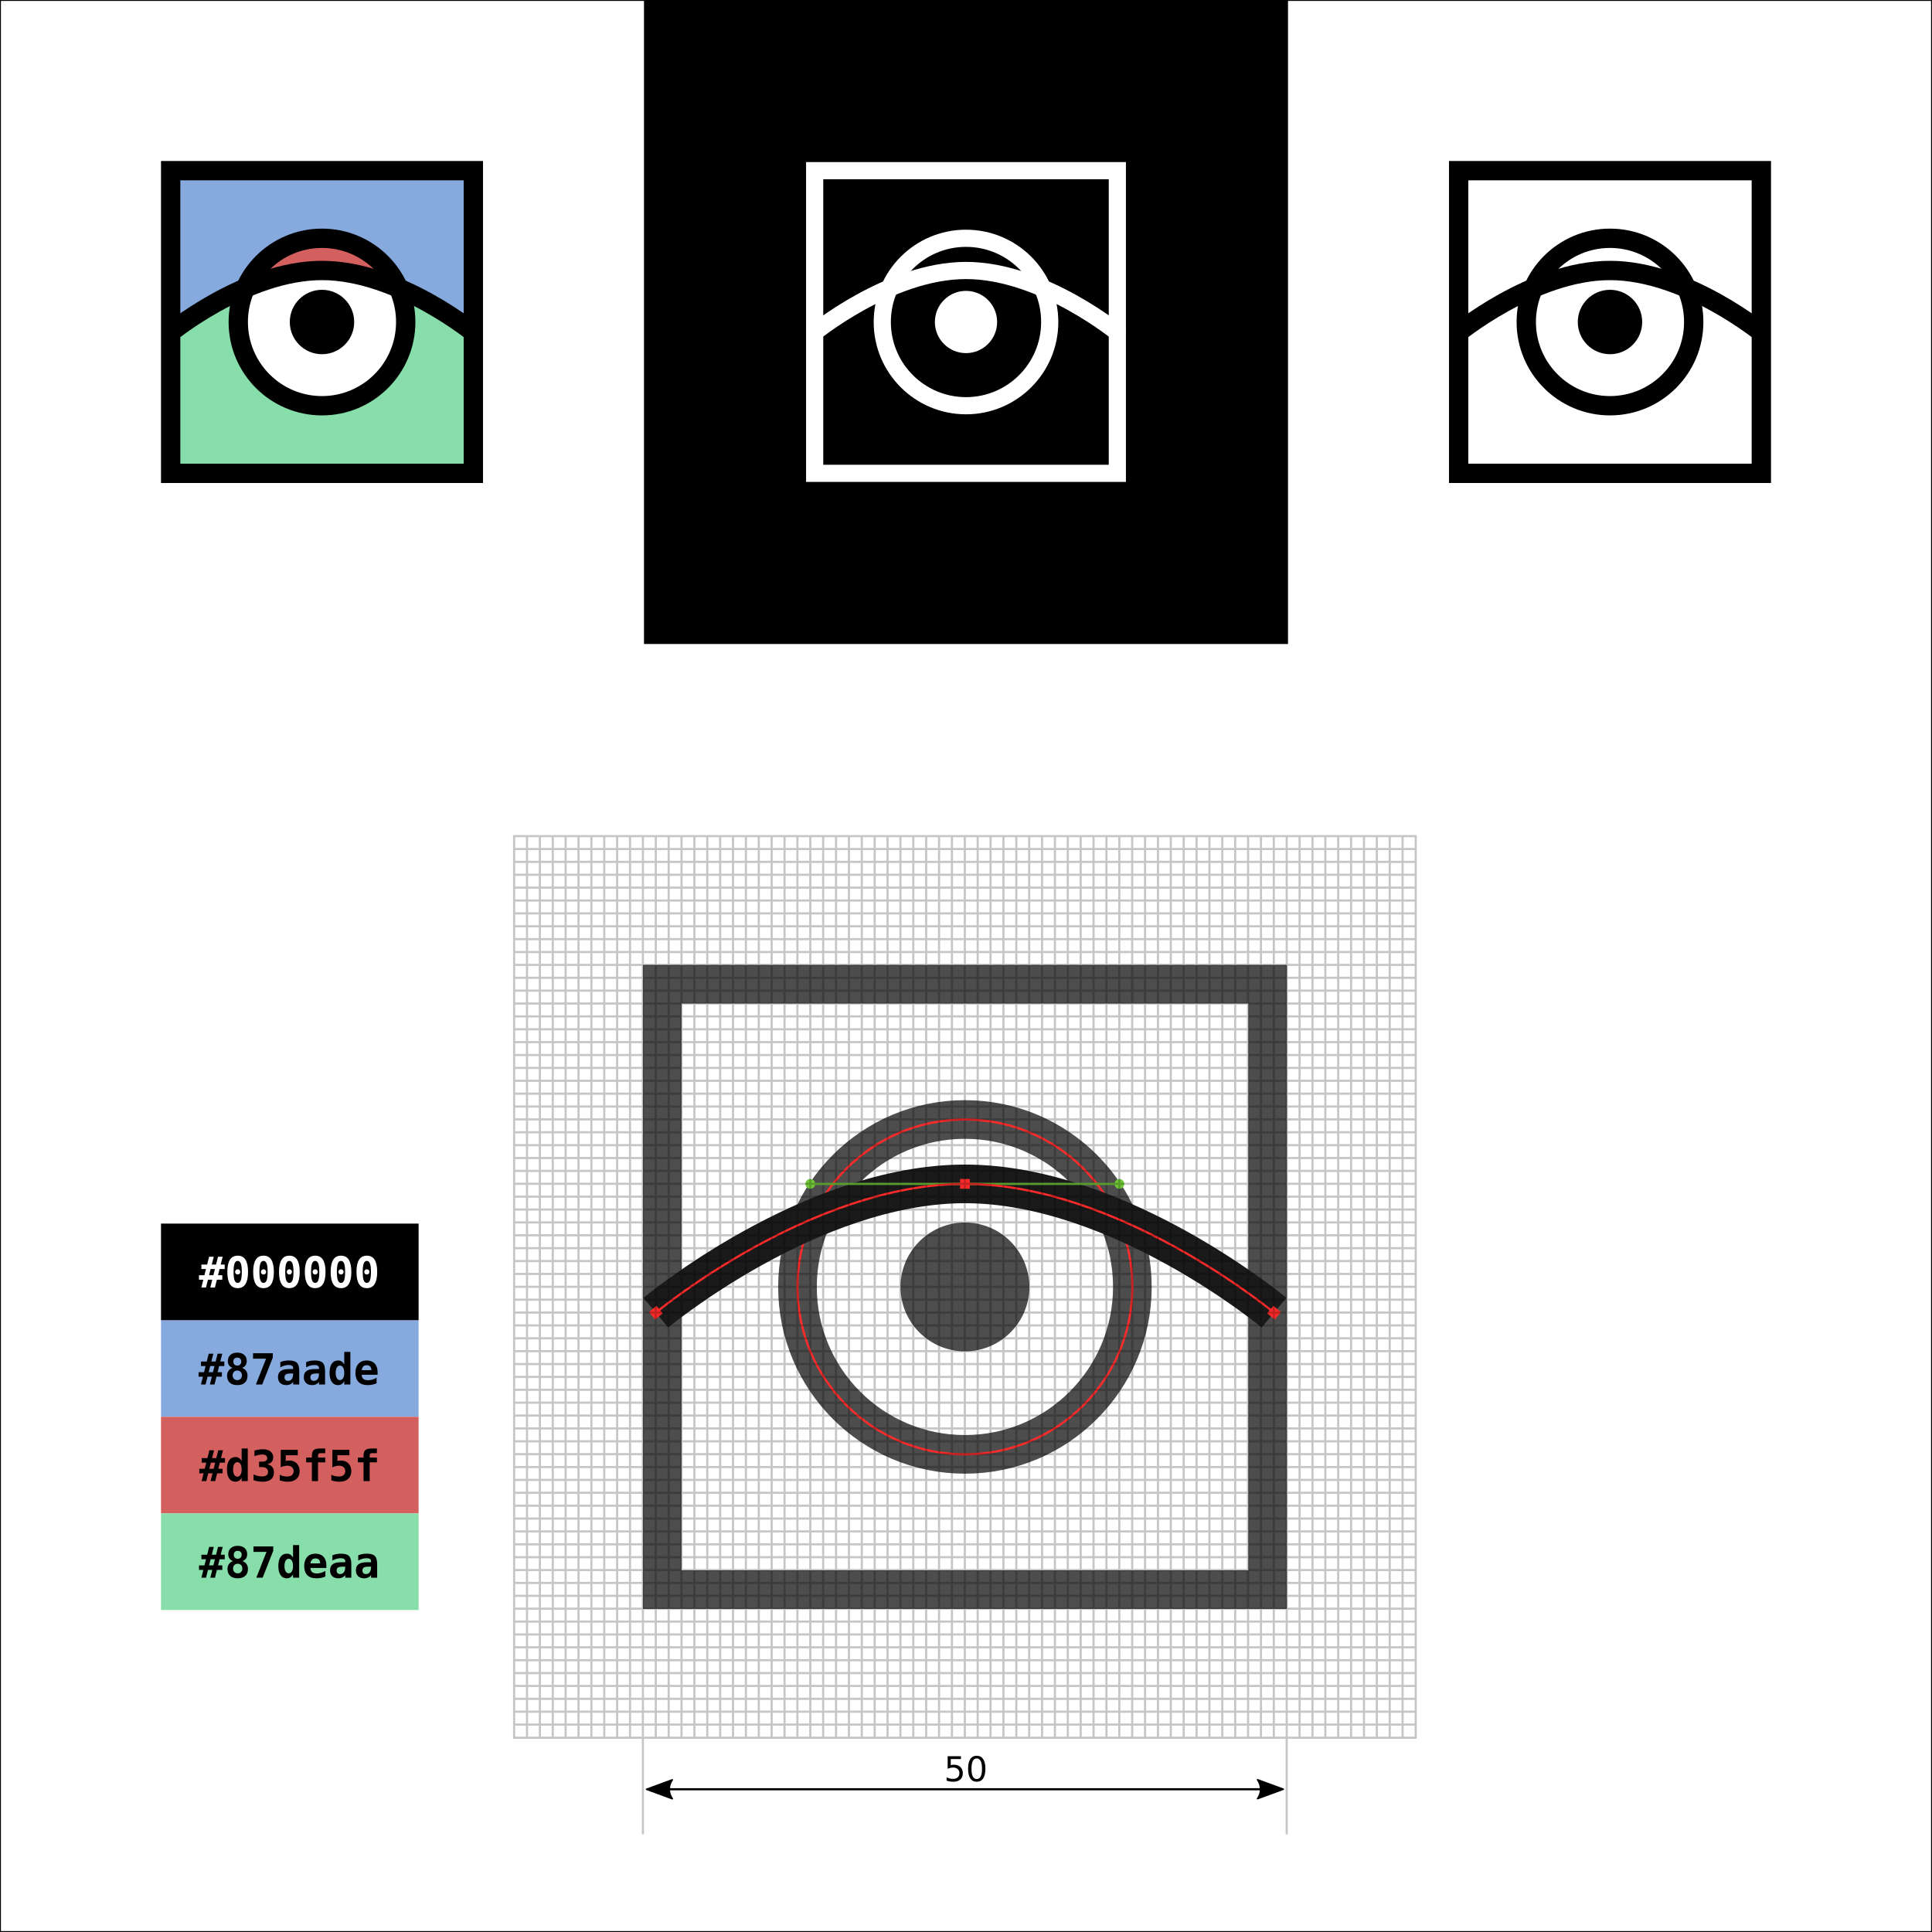
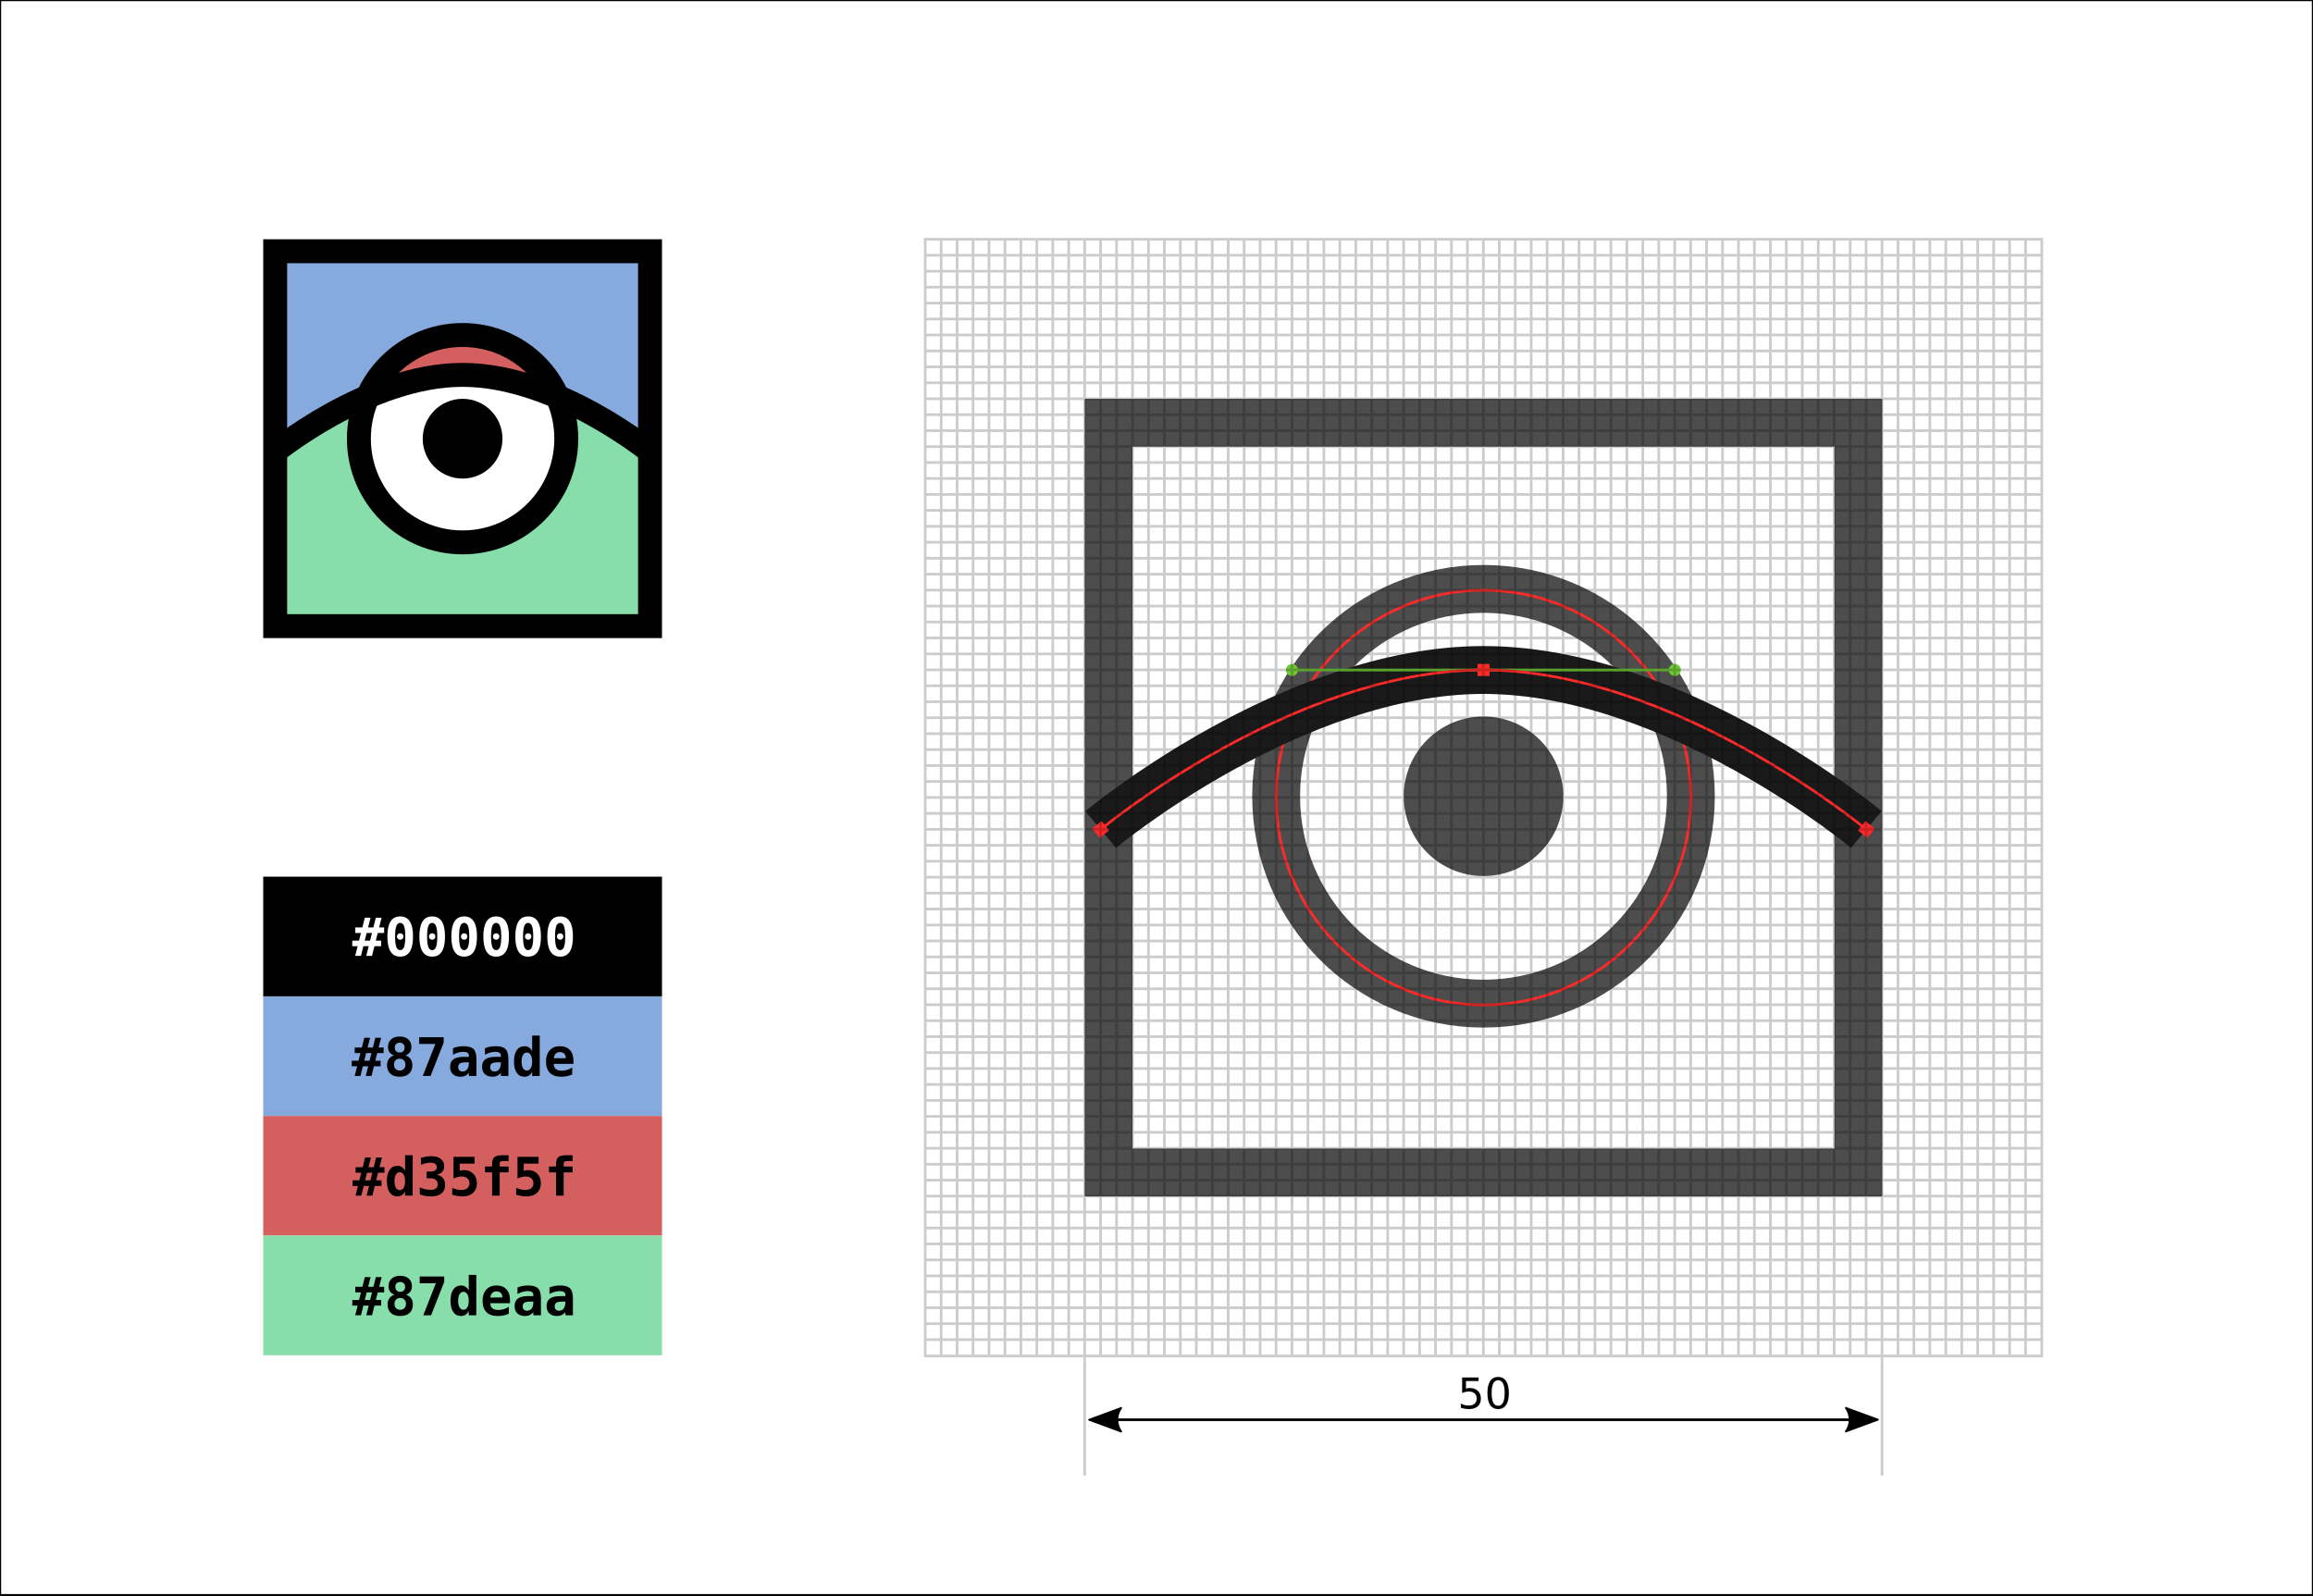
- <svg xmlns="http://www.w3.org/2000/svg" height="900" width="900" version="1.1" viewBox="0 0 238.125 238.125">
+ <svg xmlns="http://www.w3.org/2000/svg" height="600" width="870" version="1.1" viewBox="0 0 230.188 158.75">
  <defs>
-     <marker id="marker9380" refY="0.0" refX="0.0" overflow="visible" orient="auto">
-       <path stroke-linejoin="round" d="m8.719 4.034l-10.926-4.018 10.926-4.018c-1.745 2.372-1.735 5.617 0 8.035z" fill-rule="evenodd" transform="scale(1.1) translate(1)" stroke="#000" stroke-width=".625" />
+     <marker id="marker9380" refY="0" refX="0" orient="auto" overflow="visible">
+       <path stroke-linejoin="round" d="m8.719 4.034-10.926-4.018 10.926-4.018c-1.745 2.372-1.735 5.617 0 8.035z" fill-rule="evenodd" transform="matrix(1.1,0,0,1.1,1.1,0)" stroke="#000" stroke-width=".625" />
    </marker>
-     <marker id="Arrow2Lend" refY="0.0" refX="0.0" overflow="visible" orient="auto">
-       <path stroke-linejoin="round" d="m8.719 4.034l-10.926-4.018 10.926-4.018c-1.745 2.372-1.735 5.617 0 8.035z" fill-rule="evenodd" transform="scale(1.1) rotate(180) translate(1)" stroke="#000" stroke-width=".625" />
+     <marker id="Arrow2Lend" refY="0" refX="0" orient="auto" overflow="visible">
+       <path stroke-linejoin="round" d="m8.719 4.034-10.926-4.018 10.926-4.018c-1.745 2.372-1.735 5.617 0 8.035z" fill-rule="evenodd" transform="matrix(-1.1,0,0,-1.1,-1.1,0)" stroke="#000" stroke-width=".625" />
    </marker>
-     <marker id="SquareM" refY="0.0" refX="0.0" overflow="visible" orient="auto">
-       <path d="m-5-5v10h10v-10h-10z" fill-rule="evenodd" transform="scale(.4)" stroke="#ff2a2a" stroke-width="1pt" fill="#ff2a2a" />
+     <marker id="SquareM" refY="0" refX="0" orient="auto" overflow="visible">
+       <path d="m-5-5v10h10v-10z" fill-rule="evenodd" transform="scale(.4)" stroke="#ff2a2a" stroke-width="1pt" fill="#ff2a2a" />
    </marker>
-     <marker id="marker7129" refY="0.0" refX="0.0" overflow="visible" orient="auto">
-       <path d="m-2.5-1c0 2.76-2.24 5-5 5s-5-2.24-5-5 2.24-5 5-5 5 2.24 5 5z" fill-rule="evenodd" transform="scale(.4) translate(7.4 1)" stroke="#71c837" stroke-width="1pt" fill="#71c837" />
+     <marker id="marker7129" refY="0" refX="0" orient="auto" overflow="visible">
+       <path d="m-2.5-1c0 2.76-2.24 5-5 5s-5-2.24-5-5 2.24-5 5-5 5 2.24 5 5z" fill-rule="evenodd" transform="matrix(.4 0 0 .4 2.96 .4)" stroke="#71c837" stroke-width="1pt" fill="#71c837" />
    </marker>
-     <marker id="DotM" refY="0.0" refX="0.0" overflow="visible" orient="auto">
-       <path d="m-2.5-1c0 2.76-2.24 5-5 5s-5-2.24-5-5 2.24-5 5-5 5 2.24 5 5z" fill-rule="evenodd" transform="scale(.4) translate(7.4 1)" stroke="#71c837" stroke-width="1pt" fill="#71c837" />
+     <marker id="DotM" refY="0" refX="0" orient="auto" overflow="visible">
+       <path d="m-2.5-1c0 2.76-2.24 5-5 5s-5-2.24-5-5 2.24-5 5-5 5 2.24 5 5z" fill-rule="evenodd" transform="matrix(.4 0 0 .4 2.96 .4)" stroke="#71c837" stroke-width="1pt" fill="#71c837" />
    </marker>
  </defs>
-   <rect style="color:#000000;paint-order:normal" height="238.125" width="238.125" stroke="#000" y="0" x="4.440892e-16" stroke-width=".229" fill="#fff" />
-   <g transform="matrix(3,0,0,3,19.84376,-831.4688)">
-     <rect style="color:#000000;paint-order:normal" height="6.879" width="12.7" y="284.035" x=".265" fill="#87aade" />
-     <path style="color:#000000;paint-order:normal" d="m0.265 290.915s2.646-2.646 6.35-2.646 6.35 2.646 6.35 2.646v5.821h-12.7z" fill="#87deaa" />
+   <rect style="color:#000000;paint-order:normal" ry="0" height="158.75" width="230.188" stroke="#000" y="-2.839385e-9" x="4.355063e-16" stroke-width=".229" fill="#fff" />
+   <g transform="matrix(3 0 0 3 26.19375 -827.5001)">
+     <rect style="color:#000000;paint-order:normal" height="6.747" width="12.435" y="284.168" x=".397" fill="#87aade" />
+     <path style="color:#000000;paint-order:normal" fill="#87deaa" d="m0.397 290.915s2.937-2.646 6.218-2.646c3.281 0 6.218 2.646 6.218 2.646v5.689h-12.435z" />
    <circle style="color:#000000;paint-order:normal" cy="290.385" cx="6.615" r="3.44" fill="#fff" />
-     <path style="color:#000000;paint-order:normal" d="m4.233 287.74s0.765-0.794 2.367-0.794 2.396 0.794 2.396 0.794v0.529h-4.763z" fill="#d35f5f" />
+     <path style="color:#000000;paint-order:normal" fill="#d35f5f" d="m4.233 287.74s0.765-0.794 2.367-0.794 2.396 0.794 2.396 0.794v0.529h-4.763z" />
    <g transform="translate(-.79375 .7937386)">
-       <circle stroke-linejoin="round" style="color:#000000;paint-order:normal" r="3.44" stroke="#000" cy="289.592" cx="7.408" stroke-width=".794" fill="none" />
-       <circle style="color:#000000;paint-order:normal" cx="7.408" r="1.323" cy="289.592" />
-       <path stroke="#000" stroke-width=".794" d="m1.058 290.121s3.175-2.646 6.35-2.646 6.35 2.646 6.35 2.646" fill="none" />
-       <rect style="color:#000000;paint-order:normal" height="12.435" width="12.435" stroke="#000" stroke-linecap="round" y="283.374" x="1.191" stroke-width=".794" fill="none" />
+       <circle stroke-linejoin="round" style="color:#000000;paint-order:normal" stroke-width="0.794" stroke="#000" cy="289.592" cx="7.408" r="3.44" fill="none" />
+       <circle style="color:#000000;paint-order:normal" cy="289.592" cx="7.408" r="1.323" />
+       <path d="m1.058 290.121s3.175-2.646 6.35-2.646 6.35 2.646 6.35 2.646" stroke="#000" stroke-width=".794" fill="none" />
+       <rect style="color:#000000;paint-order:normal" height="12.435" width="12.435" stroke="#000" stroke-linecap="round" y="283.374" x="1.191" stroke-width="0.794" fill="none" />
    </g>
  </g>
-   <rect style="color:#000000;paint-order:normal" height="79.375" width="79.375" y="0" x="79.375" />
-   <g transform="translate(-7.937515,-4.5719421e-6)">
-     <circle stroke-linejoin="round" style="color:#000000;paint-order:normal" r="10.319" stroke="#fff" cy="39.688" cx="127" stroke-width="2.117" fill="none" />
-     <circle style="color:#000000;paint-order:normal" r="3.836" cy="39.687" cx="127" stroke-width="2.9" fill="#fff" />
-     <path stroke="#fff" stroke-width="2.117" d="m107.95 41.275s9.525-7.938 19.05-7.938 19.05 7.938 19.05 7.938" fill="none" />
-     <rect style="color:#000000;paint-order:normal" height="37.306" width="37.306" stroke="#fff" stroke-linecap="round" y="21.034" x="108.347" stroke-width="2.117" fill="none" />
+   <g>
+     <rect style="color:#000000;paint-order:normal" height="11.906" width="39.688" y="99.153" x="26.194" fill="#87aade" />
+     <rect style="color:#000000;paint-order:normal" height="11.906" width="39.688" y="111.059" x="26.194" fill="#d35f5f" />
+     <rect style="color:#000000;paint-order:normal" height="11.906" width="39.688" y="122.965" x="26.194" fill="#87deaa" />
+     <rect style="color:#000000;paint-order:normal" height="11.906" width="39.688" y="87.246" x="26.194" />
  </g>
-   <g transform="matrix(3,0,0,3,178.5937,-831.4688)">
-     <g transform="translate(-.79375 .7937386)">
-       <circle stroke-linejoin="round" style="color:#000000;paint-order:normal" r="3.44" stroke="#000" cy="289.592" cx="7.408" stroke-width=".794" fill="none" />
-       <circle style="color:#000000;paint-order:normal" stroke-width=".968" cy="289.592" cx="7.408" r="1.323" />
-       <path stroke="#000" stroke-width=".794" d="m1.058 290.121s3.175-2.646 6.35-2.646 6.35 2.646 6.35 2.646" fill="none" />
-       <rect style="color:#000000;paint-order:normal" height="12.435" width="12.435" stroke="#000" stroke-linecap="round" y="283.374" x="1.191" stroke-width=".794" fill="none" />
-     </g>
-   </g>
-   <g aria-label="50" transform="matrix(.2645833 0 0 .2645833 109.9953 101.1721)">
-     <path d="m25.727 435.727h6.195v1.328h-4.75v2.859q0.344-0.117 0.688-0.172 0.344-0.062 0.688-0.062 1.953 0 3.094 1.07t1.141 2.898q0 1.883-1.172 2.93-1.172 1.039-3.305 1.039-0.734 0-1.5-0.125-0.758-0.125-1.57-0.375v-1.586q0.703 0.383 1.453 0.57t1.586 0.188q1.352 0 2.141-0.711 0.789-0.711 0.789-1.93t-0.789-1.93q-0.789-0.711-2.141-0.711-0.633 0-1.266 0.141-0.625 0.141-1.281 0.438z" />
-     <path d="m39.273 436.766q-1.219 0-1.836 1.203-0.609 1.195-0.609 3.602 0 2.398 0.609 3.602 0.617 1.195 1.836 1.195 1.227 0 1.836-1.195 0.617-1.203 0.617-3.602 0-2.406-0.617-3.602-0.609-1.203-1.836-1.203zm0-1.25q1.961 0 2.992 1.555 1.039 1.547 1.039 4.5 0 2.945-1.039 4.5-1.031 1.547-2.992 1.547-1.961 0-3-1.547-1.031-1.555-1.031-4.5 0-2.953 1.031-4.5 1.039-1.555 3-1.555z" />
-   </g>
-   <rect style="color:#000000;paint-order:normal" height="11.906" width="31.75" y="162.719" x="19.844" fill="#87aade" />
-   <rect style="color:#000000;paint-order:normal" height="11.906" width="31.75" y="174.625" x="19.844" fill="#d35f5f" />
-   <rect style="color:#000000;paint-order:normal" height="11.906" width="31.75" y="186.531" x="19.844" fill="#87deaa" />
-   <rect style="color:#000000;paint-order:normal" height="11.906" width="31.75" y="150.812" x="19.844" />
-   <g aria-label="#000000 " fill="#fff">
+   <g aria-label="#000000 " fill="#fff" transform="translate(10.53043 -63.56594)">
    <path d="m26.347 154.894-0.245 0.966h0.525l0.243-0.966h0.579l-0.251 0.966h0.499v0.556h-0.636l-0.191 0.757h0.53v0.556h-0.667l-0.243 0.964h-0.571l0.243-0.964h-0.53l-0.243 0.964h-0.571l0.243-0.964h-0.535v-0.556h0.672l0.191-0.757h-0.566v-0.556h0.708l0.243-0.966zm0.142 1.522h-0.53l-0.191 0.757h0.53z" />
    <path d="m28.975 156.767q0-0.137 0.093-0.23 0.093-0.093 0.227-0.093 0.137 0 0.23 0.093 0.093 0.093 0.093 0.23 0 0.134-0.093 0.227-0.093 0.093-0.23 0.093-0.134 0-0.227-0.09-0.093-0.093-0.093-0.23zm0.32-1.357q-0.264 0-0.385 0.323-0.121 0.323-0.121 1.034 0 0.708 0.121 1.031 0.121 0.323 0.385 0.323 0.266 0 0.388-0.323 0.121-0.323 0.121-1.031 0-0.711-0.121-1.034-0.121-0.323-0.388-0.323zm-1.274 1.357q0-1.003 0.318-1.501 0.318-0.501 0.956-0.501 0.641 0 0.959 0.499 0.318 0.499 0.318 1.504 0 1.003-0.318 1.501-0.318 0.499-0.959 0.499-0.638 0-0.956-0.499-0.318-0.501-0.318-1.501z" />
    <path d="m32.158 156.767q0-0.137 0.093-0.23 0.093-0.093 0.227-0.093 0.137 0 0.23 0.093 0.093 0.093 0.093 0.23 0 0.134-0.093 0.227-0.093 0.093-0.23 0.093-0.134 0-0.227-0.09-0.093-0.093-0.093-0.23zm0.32-1.357q-0.264 0-0.385 0.323-0.121 0.323-0.121 1.034 0 0.708 0.121 1.031 0.121 0.323 0.385 0.323 0.266 0 0.388-0.323 0.121-0.323 0.121-1.031 0-0.711-0.121-1.034-0.121-0.323-0.388-0.323zm-1.274 1.357q0-1.003 0.318-1.501 0.318-0.501 0.956-0.501 0.641 0 0.959 0.499t0.318 1.504q0 1.003-0.318 1.501t-0.959 0.499q-0.638 0-0.956-0.499-0.318-0.501-0.318-1.501z" />
    <path d="m35.342 156.767q0-0.137 0.093-0.23 0.093-0.093 0.227-0.093 0.137 0 0.23 0.093 0.093 0.093 0.093 0.23 0 0.134-0.093 0.227-0.093 0.093-0.23 0.093-0.134 0-0.227-0.09-0.093-0.093-0.093-0.23zm0.32-1.357q-0.264 0-0.385 0.323-0.121 0.323-0.121 1.034 0 0.708 0.121 1.031 0.121 0.323 0.385 0.323 0.266 0 0.388-0.323 0.121-0.323 0.121-1.031 0-0.711-0.121-1.034-0.121-0.323-0.388-0.323zm-1.274 1.357q0-1.003 0.318-1.501 0.318-0.501 0.956-0.501 0.641 0 0.959 0.499t0.318 1.504q0 1.003-0.318 1.501t-0.959 0.499q-0.638 0-0.956-0.499-0.318-0.501-0.318-1.501z" />
    <path d="m38.525 156.767q0-0.137 0.093-0.23 0.093-0.093 0.227-0.093 0.137 0 0.23 0.093 0.093 0.093 0.093 0.23 0 0.134-0.093 0.227-0.093 0.093-0.23 0.093-0.134 0-0.227-0.09-0.093-0.093-0.093-0.23zm0.32-1.357q-0.264 0-0.385 0.323-0.121 0.323-0.121 1.034 0 0.708 0.121 1.031 0.121 0.323 0.385 0.323 0.266 0 0.388-0.323 0.121-0.323 0.121-1.031 0-0.711-0.121-1.034-0.121-0.323-0.388-0.323zm-1.274 1.357q0-1.003 0.318-1.501 0.318-0.501 0.956-0.501 0.641 0 0.959 0.499t0.318 1.504q0 1.003-0.318 1.501t-0.959 0.499q-0.638 0-0.956-0.499-0.318-0.501-0.318-1.501z" />
    <path d="m41.708 156.767q0-0.137 0.093-0.23 0.093-0.093 0.227-0.093 0.137 0 0.23 0.093 0.093 0.093 0.093 0.23 0 0.134-0.093 0.227-0.093 0.093-0.23 0.093-0.134 0-0.227-0.09-0.093-0.093-0.093-0.23zm0.32-1.357q-0.264 0-0.385 0.323-0.121 0.323-0.121 1.034 0 0.708 0.121 1.031 0.121 0.323 0.385 0.323 0.266 0 0.388-0.323 0.121-0.323 0.121-1.031 0-0.711-0.121-1.034-0.121-0.323-0.388-0.323zm-1.274 1.357q0-1.003 0.318-1.501 0.318-0.501 0.956-0.501 0.641 0 0.959 0.499t0.318 1.504q0 1.003-0.318 1.501t-0.959 0.499q-0.638 0-0.956-0.499-0.318-0.501-0.318-1.501z" />
    <path d="m44.892 156.767q0-0.137 0.093-0.23 0.093-0.093 0.227-0.093 0.137 0 0.23 0.093 0.093 0.093 0.093 0.23 0 0.134-0.093 0.227-0.093 0.093-0.23 0.093-0.134 0-0.227-0.09-0.093-0.093-0.093-0.23zm0.32-1.357q-0.264 0-0.385 0.323-0.121 0.323-0.121 1.034 0 0.708 0.121 1.031 0.121 0.323 0.385 0.323 0.266 0 0.388-0.323 0.121-0.323 0.121-1.031 0-0.711-0.121-1.034-0.121-0.323-0.388-0.323zm-1.274 1.357q0-1.003 0.318-1.501 0.318-0.501 0.956-0.501 0.641 0 0.959 0.499t0.318 1.504q0 1.003-0.318 1.501t-0.959 0.499q-0.638 0-0.956-0.499-0.318-0.501-0.318-1.501z" />
  </g>
-   <g aria-label="#87aade">
+   <g aria-label="#87aade" transform="translate(10.53044 -63.56594)">
    <path d="m26.297 166.846-0.245 0.966h0.525l0.243-0.966h0.579l-0.251 0.966h0.499v0.556h-0.636l-0.191 0.757h0.53v0.556h-0.667l-0.243 0.964h-0.571l0.243-0.964h-0.53l-0.243 0.964h-0.571l0.243-0.964h-0.535v-0.556h0.672l0.191-0.757h-0.566v-0.556h0.708l0.243-0.966zm0.142 1.522h-0.53l-0.191 0.757h0.53z" />
    <path d="m29.245 168.924q-0.256 0-0.413 0.163-0.158 0.16-0.158 0.426 0 0.266 0.158 0.429t0.413 0.163q0.256 0 0.413-0.165 0.16-0.165 0.16-0.426 0-0.266-0.158-0.426-0.158-0.163-0.416-0.163zm-0.566-0.323q-0.292-0.101-0.444-0.315-0.152-0.217-0.152-0.53 0-0.481 0.313-0.76t0.85-0.279q0.54 0 0.853 0.279 0.313 0.279 0.313 0.76 0 0.31-0.15 0.527-0.15 0.214-0.437 0.318 0.32 0.098 0.501 0.351 0.181 0.253 0.181 0.607 0 0.556-0.328 0.858-0.328 0.302-0.933 0.302-0.602 0-0.93-0.302-0.328-0.302-0.328-0.858 0-0.357 0.183-0.61 0.183-0.253 0.509-0.349zm0.08-0.783q0 0.227 0.129 0.362 0.132 0.132 0.357 0.132 0.227 0 0.357-0.132 0.132-0.134 0.132-0.362 0-0.225-0.132-0.354-0.129-0.132-0.357-0.132-0.222 0-0.354 0.132-0.132 0.132-0.132 0.354z" />
    <path d="m31.186 166.787h2.439v0.54l-1.307 3.318h-0.778l1.256-3.186h-1.61z" />
    <path d="m35.829 169.286q-0.424 0-0.592 0.109t-0.168 0.372q0 0.196 0.116 0.313t0.315 0.116q0.3 0 0.465-0.225 0.165-0.227 0.165-0.633v-0.052zm1.054-0.292v1.651h-0.752v-0.323q-0.137 0.191-0.351 0.295-0.214 0.103-0.473 0.103-0.494 0-0.77-0.261-0.274-0.261-0.274-0.729 0-0.506 0.328-0.747 0.328-0.243 1.015-0.243h0.525v-0.127q0-0.183-0.134-0.276-0.132-0.096-0.39-0.096-0.271 0-0.527 0.07-0.253 0.067-0.53 0.217v-0.646q0.251-0.103 0.509-0.152 0.258-0.049 0.548-0.049 0.705 0 0.99 0.287 0.287 0.287 0.287 1.026z" />
    <path d="m39.012 169.286q-0.424 0-0.592 0.109-0.168 0.109-0.168 0.372 0 0.196 0.116 0.313t0.315 0.116q0.3 0 0.465-0.225 0.165-0.227 0.165-0.633v-0.052zm1.054-0.292v1.651h-0.752v-0.323q-0.137 0.191-0.351 0.295-0.214 0.103-0.473 0.103-0.494 0-0.77-0.261-0.274-0.261-0.274-0.729 0-0.506 0.328-0.747 0.328-0.243 1.015-0.243h0.525v-0.127q0-0.183-0.134-0.276-0.132-0.096-0.39-0.096-0.271 0-0.527 0.07-0.253 0.067-0.53 0.217v-0.646q0.251-0.103 0.509-0.152 0.258-0.049 0.548-0.049 0.705 0 0.99 0.287 0.287 0.287 0.287 1.026z" />
    <path d="m42.43 168.162v-1.537h0.754v4.02h-0.754v-0.429q-0.121 0.251-0.315 0.377-0.191 0.127-0.452 0.127-0.496 0-0.77-0.398t-0.274-1.121q0-0.734 0.276-1.127 0.279-0.393 0.793-0.393 0.233 0 0.416 0.121 0.186 0.119 0.326 0.359zm-1.054 1.044q0 0.419 0.14 0.656 0.14 0.238 0.385 0.238t0.388-0.238 0.142-0.656-0.142-0.656-0.388-0.238-0.385 0.238q-0.14 0.238-0.14 0.656z" />
    <path d="m46.417 170.502q-0.264 0.109-0.537 0.163-0.274 0.054-0.579 0.054-0.726 0-1.111-0.388-0.382-0.39-0.382-1.121 0-0.708 0.369-1.119t1.008-0.411q0.643 0 0.997 0.382 0.357 0.38 0.357 1.072v0.307h-1.961q0.003 0.341 0.202 0.509 0.199 0.168 0.594 0.168 0.261 0 0.514-0.075 0.253-0.075 0.53-0.238zm-0.641-1.628q-0.005-0.3-0.155-0.452-0.147-0.155-0.437-0.155-0.261 0-0.416 0.16-0.155 0.158-0.183 0.45z" />
  </g>
-   <g aria-label="#d35f5f ">
+   <g aria-label="#d35f5f " transform="translate(10.53043 -63.56594)">
    <path d="m26.382 178.753-0.245 0.966h0.525l0.243-0.966h0.579l-0.251 0.966h0.499v0.556h-0.636l-0.191 0.757h0.53v0.556h-0.667l-0.243 0.964h-0.571l0.243-0.964h-0.53l-0.243 0.964h-0.571l0.243-0.964h-0.535v-0.556h0.672l0.191-0.757h-0.566v-0.556h0.708l0.243-0.966zm0.142 1.522h-0.53l-0.191 0.757h0.53z" />
    <path d="m29.783 180.068v-1.537h0.754v4.02h-0.754v-0.429q-0.121 0.251-0.315 0.377-0.191 0.127-0.452 0.127-0.496 0-0.77-0.398t-0.274-1.121q0-0.734 0.276-1.127 0.279-0.393 0.793-0.393 0.233 0 0.416 0.121 0.186 0.119 0.326 0.359zm-1.054 1.044q0 0.419 0.14 0.656 0.14 0.238 0.385 0.238t0.388-0.238 0.142-0.656-0.142-0.656-0.388-0.238-0.385 0.238q-0.14 0.238-0.14 0.656z" />
    <path d="m32.341 180.825h-0.408v-0.672h0.408q0.284 0 0.439-0.111 0.158-0.114 0.158-0.318 0-0.214-0.158-0.333-0.155-0.121-0.439-0.121-0.217 0-0.465 0.054-0.248 0.054-0.514 0.158v-0.692q0.266-0.08 0.525-0.121 0.258-0.044 0.496-0.044 0.61 0 0.951 0.266 0.341 0.266 0.341 0.734 0 0.344-0.196 0.563-0.196 0.217-0.561 0.284 0.413 0.072 0.63 0.331 0.217 0.256 0.217 0.674 0 0.561-0.359 0.855-0.359 0.295-1.044 0.295-0.292 0-0.576-0.049-0.282-0.049-0.54-0.142v-0.708q0.243 0.121 0.525 0.186 0.282 0.062 0.592 0.062t0.491-0.142q0.181-0.145 0.181-0.388 0-0.297-0.181-0.457-0.181-0.163-0.512-0.163z" />
    <path d="m34.604 178.693h2.095v0.672h-1.478v0.716q0.093-0.036 0.199-0.052 0.106-0.018 0.225-0.018 0.574 0 0.93 0.362 0.357 0.362 0.357 0.941 0 0.607-0.388 0.961-0.385 0.351-1.052 0.351-0.248 0-0.501-0.041-0.253-0.041-0.517-0.124v-0.687q0.214 0.106 0.439 0.16 0.227 0.052 0.455 0.052 0.403 0 0.612-0.171 0.209-0.173 0.209-0.501 0-0.302-0.209-0.483-0.207-0.183-0.553-0.183-0.204 0-0.411 0.052-0.204 0.049-0.413 0.15z" />
    <path d="m39.198 179.404v0.253h0.889v0.581h-0.889v2.313h-0.757v-2.313h-0.703v-0.581h0.703v-0.202q0-0.522 0.217-0.723t0.806-0.202h0.623v0.581h-0.592q-0.171 0-0.233 0.062-0.059 0.062-0.065 0.23z" />
    <path d="m40.971 178.693h2.095v0.672h-1.478v0.716q0.093-0.036 0.199-0.052 0.106-0.018 0.225-0.018 0.574 0 0.93 0.362 0.357 0.362 0.357 0.941 0 0.607-0.388 0.961-0.385 0.351-1.052 0.351-0.248 0-0.501-0.041-0.253-0.041-0.517-0.124v-0.687q0.214 0.106 0.439 0.16 0.227 0.052 0.455 0.052 0.403 0 0.612-0.171 0.209-0.173 0.209-0.501 0-0.302-0.209-0.483-0.207-0.183-0.553-0.183-0.204 0-0.411 0.052-0.204 0.049-0.413 0.15z" />
    <path d="m45.565 179.404v0.253h0.889v0.581h-0.889v2.313h-0.757v-2.313h-0.703v-0.581h0.703v-0.202q0-0.522 0.217-0.723t0.806-0.202h0.623v0.581h-0.592q-0.171 0-0.233 0.062-0.059 0.062-0.065 0.23z" />
  </g>
-   <g aria-label="#87deaa  ">
+   <g aria-label="#87deaa  " transform="translate(10.53044 -63.56594)">
    <path d="m26.35 190.659-0.245 0.966h0.525l0.243-0.966h0.579l-0.251 0.966h0.499v0.556h-0.636l-0.191 0.757h0.53v0.556h-0.667l-0.243 0.964h-0.571l0.243-0.964h-0.53l-0.243 0.964h-0.571l0.243-0.964h-0.535v-0.556h0.672l0.191-0.757h-0.566v-0.556h0.708l0.243-0.966zm0.142 1.522h-0.53l-0.191 0.757h0.53z" />
    <path d="m29.298 192.736q-0.256 0-0.413 0.163-0.158 0.16-0.158 0.426 0 0.266 0.158 0.429t0.413 0.163q0.256 0 0.413-0.165 0.16-0.165 0.16-0.426 0-0.266-0.158-0.426-0.158-0.163-0.416-0.163zm-0.566-0.323q-0.292-0.101-0.444-0.315-0.152-0.217-0.152-0.53 0-0.481 0.313-0.76 0.313-0.279 0.85-0.279 0.54 0 0.853 0.279 0.313 0.279 0.313 0.76 0 0.31-0.15 0.527-0.15 0.214-0.437 0.318 0.32 0.098 0.501 0.351 0.181 0.253 0.181 0.607 0 0.556-0.328 0.858t-0.933 0.302q-0.602 0-0.93-0.302t-0.328-0.858q0-0.357 0.183-0.61 0.183-0.253 0.509-0.349zm0.08-0.783q0 0.227 0.129 0.362 0.132 0.132 0.357 0.132 0.227 0 0.357-0.132 0.132-0.134 0.132-0.362 0-0.225-0.132-0.354-0.129-0.132-0.357-0.132-0.222 0-0.354 0.132-0.132 0.132-0.132 0.354z" />
    <path d="m31.239 190.6h2.439v0.54l-1.307 3.318h-0.778l1.256-3.186h-1.61z" />
    <path d="m36.117 191.974v-1.537h0.754v4.02h-0.754v-0.429q-0.121 0.251-0.315 0.377-0.191 0.127-0.452 0.127-0.496 0-0.77-0.398-0.274-0.398-0.274-1.121 0-0.734 0.276-1.127 0.279-0.393 0.793-0.393 0.233 0 0.416 0.121 0.186 0.119 0.326 0.359zm-1.054 1.044q0 0.419 0.14 0.656 0.14 0.238 0.385 0.238t0.388-0.238 0.142-0.656-0.142-0.656-0.388-0.238-0.385 0.238q-0.14 0.238-0.14 0.656z" />
    <path d="m40.104 194.315q-0.264 0.109-0.537 0.163-0.274 0.054-0.579 0.054-0.726 0-1.111-0.388-0.382-0.39-0.382-1.121 0-0.708 0.369-1.119 0.369-0.411 1.008-0.411 0.643 0 0.997 0.382 0.357 0.38 0.357 1.072v0.307h-1.961q0.003 0.341 0.202 0.509 0.199 0.168 0.594 0.168 0.261 0 0.514-0.075 0.253-0.075 0.53-0.238zm-0.641-1.628q-0.005-0.3-0.155-0.452-0.147-0.155-0.437-0.155-0.261 0-0.416 0.16-0.155 0.158-0.183 0.45z" />
    <path d="m42.248 193.098q-0.424 0-0.592 0.109-0.168 0.109-0.168 0.372 0 0.196 0.116 0.313t0.315 0.116q0.3 0 0.465-0.225 0.165-0.227 0.165-0.633v-0.052zm1.054-0.292v1.651h-0.752v-0.323q-0.137 0.191-0.351 0.295-0.214 0.103-0.473 0.103-0.494 0-0.77-0.261-0.274-0.261-0.274-0.729 0-0.506 0.328-0.747 0.328-0.243 1.015-0.243h0.525v-0.127q0-0.183-0.134-0.276-0.132-0.096-0.39-0.096-0.271 0-0.527 0.07-0.253 0.067-0.53 0.217v-0.646q0.251-0.103 0.509-0.152 0.258-0.049 0.548-0.049 0.705 0 0.99 0.287 0.287 0.287 0.287 1.026z" />
    <path d="m45.432 193.098q-0.424 0-0.592 0.109t-0.168 0.372q0 0.196 0.116 0.313t0.315 0.116q0.3 0 0.465-0.225 0.165-0.227 0.165-0.633v-0.052zm1.054-0.292v1.651h-0.752v-0.323q-0.137 0.191-0.351 0.295-0.214 0.103-0.473 0.103-0.494 0-0.77-0.261-0.274-0.261-0.274-0.729 0-0.506 0.328-0.747 0.328-0.243 1.015-0.243h0.525v-0.127q0-0.183-0.134-0.276-0.132-0.096-0.39-0.096-0.271 0-0.527 0.07-0.253 0.067-0.53 0.217v-0.646q0.251-0.103 0.509-0.152 0.258-0.049 0.548-0.049 0.705 0 0.99 0.287 0.287 0.287 0.287 1.026z" />
  </g>
-   <circle stroke-linejoin="round" style="color:#000000;paint-order:normal" stroke-width="4.763" stroke="#4d4d4d" cy="158.618" cx="118.93" r="20.637" fill="none" />
-   <circle style="color:#000000;paint-order:normal" r="7.937" cy="158.618" cx="118.93" stroke-width="6" fill="#4d4d4d" />
-   <g fill="none">
-     <g transform="translate(-.1322897 -.1322916)">
-       <rect style="color:#000000;paint-order:normal" height="74.612" width="74.612" stroke="#4d4d4d" stroke-linecap="round" y="121.444" x="81.756" stroke-width="4.763" />
-       <circle stroke-linejoin="round" style="color:#000000;paint-order:normal" stroke-width=".265" stroke="#ff2a2a" cy="158.75" cx="119.062" r="20.637" />
-       <path stroke-width="4.763" stroke="#1a1a1a" d="m80.963 161.925s19.05-15.875 38.1-15.875c19.05 0 38.1 15.875 38.1 15.875" />
-       <path marker-end="url(#DotM)" d="m100.013 146.05h38.1" marker-start="url(#marker7129)" stroke="#71c837" stroke-width=".265" />
-       <path marker-end="url(#SquareM)" d="m80.963 161.925s19.05-15.875 38.1-15.875c19.05 0 38.1 15.875 38.1 15.875" marker-start="url(#SquareM)" marker-mid="url(#SquareM)" stroke="#ff2a2a" stroke-width=".265" />
+   <g transform="translate(2.381251)">
+     <g aria-label="50" transform="matrix(.2645833 0 0 .2645833 136.3214 21.79712)">
+       <path d="m25.727 435.727h6.195v1.328h-4.75v2.859q0.344-0.117 0.688-0.172 0.344-0.062 0.688-0.062 1.953 0 3.094 1.07t1.141 2.898q0 1.883-1.172 2.93-1.172 1.039-3.305 1.039-0.734 0-1.5-0.125-0.758-0.125-1.57-0.375v-1.586q0.703 0.383 1.453 0.57t1.586 0.188q1.352 0 2.141-0.711 0.789-0.711 0.789-1.93t-0.789-1.93q-0.789-0.711-2.141-0.711-0.633 0-1.266 0.141-0.625 0.141-1.281 0.438z" />
+       <path d="m39.273 436.766q-1.219 0-1.836 1.203-0.609 1.195-0.609 3.602 0 2.398 0.609 3.602 0.617 1.195 1.836 1.195 1.227 0 1.836-1.195 0.617-1.203 0.617-3.602 0-2.406-0.617-3.602-0.609-1.203-1.836-1.203zm0-1.25q1.961 0 2.992 1.555 1.039 1.547 1.039 4.5 0 2.945-1.039 4.5-1.031 1.547-2.992 1.547-1.961 0-3-1.547-1.031-1.555-1.031-4.5 0-2.953 1.031-4.5 1.039-1.555 3-1.555z" />
    </g>
-     <path marker-end="url(#Arrow2Lend)" d="m80.036 220.53h77.787" marker-start="url(#marker9380)" stroke="#000" stroke-width=".265" />
-     <path opacity=".223" style="color:#000000;paint-order:normal" d="m63.368 103.055h111.125v111.125h-111.125zm1.587 0v111.125m1.587-111.125v111.125m1.587-111.125v111.125m1.587-111.125v111.125m1.587-111.125v111.125m1.587-111.125v111.125m1.587-111.125v111.125m1.587-111.125v111.125m1.587-111.125v111.125m1.587-111.125 0 123.031m1.588-123.031v111.125m1.587-111.125v111.125m1.587-111.125v111.125m1.587-111.125v111.125m1.587-111.125v111.125m1.587-111.125v111.125m1.587-111.125v111.125m1.587-111.125v111.125m1.587-111.125v111.125m1.587-111.125v111.125m1.587-111.125v111.125m1.587-111.125v111.125m1.588-111.125v111.125m1.587-111.125v111.125m1.587-111.125v111.125m1.587-111.125v111.125m1.587-111.125v111.125m1.587-111.125v111.125m1.587-111.125v111.125m1.587-111.125v111.125m1.587-111.125v111.125m1.587-111.125v111.125m1.587-111.125v111.125m1.587-111.125v111.125m1.587-111.125v111.125m1.587-111.125v111.125m1.587-111.125v111.125m1.587-111.125v111.125m1.587-111.125v111.125m1.587-111.125v111.125m1.587-111.125v111.125m1.587-111.125v111.125m1.587-111.125v111.125m1.587-111.125v111.125m1.587-111.125v111.125m1.587-111.125v111.125m1.587-111.125v111.125m1.587-111.125v111.125m1.587-111.125v111.125m1.587-111.125v111.125m1.587-111.125v111.125m1.587-111.125v111.125m1.587-111.125v111.125m1.587-111.125v111.125m1.587-111.125v111.125m1.587-111.125v111.125m1.587-111.125v111.125m1.587-111.125v111.125m1.587-111.125v111.125m1.587-111.125v123.031m1.588-123.031v111.125m1.587-111.125v111.125m1.587-111.125v111.125m1.587-111.125v111.125m1.587-111.125v111.125m1.587-111.125v111.125m1.587-111.125v111.125m1.587-111.125v111.125m1.587-111.125v111.125m-109.537-109.537h111.125m-111.125 1.587h111.125m-111.125 1.587h111.125m-111.125 1.587h111.125m-111.125 1.587h111.125m-111.125 1.587h111.125m-111.125 1.587h111.125m-111.125 1.587h111.125m-111.125 1.587h111.125m-111.125 1.587h111.125m-111.125 1.587h111.125m-111.125 1.587h111.125m-111.125 1.587h111.125m-111.125 1.587h111.125m-111.125 1.587h111.125m-111.125 1.587h111.125m-111.125 1.587h111.125m-111.125 1.587h111.125m-111.125 1.587h111.125m-111.125 1.587h111.125m-111.125 1.587h111.125m-111.125 1.587h111.125m-111.125 1.587h111.125m-111.125 1.587h111.125m-111.125 1.587h111.125m-111.125 1.587h111.125m-111.125 1.587h111.125m-111.125 1.587h111.125m-111.125 1.587h111.125m-111.125 1.587h111.125m-111.125 1.587h111.125m-111.125 1.587h111.125m-111.125 1.587h111.125m-111.125 1.587h111.125m-111.125 1.587h111.125m-111.125 1.587h111.125m-111.125 1.587h111.125m-111.125 1.587h111.125m-111.125 1.587h111.125m-111.125 1.587h111.125m-111.125 1.587h111.125m-111.125 1.587h111.125m-111.125 1.587h111.125m-111.125 1.587h111.125m-111.125 1.587h111.125m-111.125 1.587h111.125m-111.125 1.587h111.125m-111.125 1.587h111.125m-111.125 1.587h111.125m-111.125 1.587h111.125m-111.125 1.587h111.125m-111.125 1.587h111.125m-111.125 1.587h111.125m-111.125 1.587h111.125m-111.125 1.587h111.125m-111.125 1.587h111.125m-111.125 1.587h111.125m-111.125 1.587h111.125m-111.125 1.587h111.125m-111.125 1.587h111.125m-111.125 1.587h111.125m-111.125 1.587h111.125m-111.125 1.587h111.125m-111.125 1.587h111.125m-111.125 1.587h111.125m-111.125 1.587h111.125m-111.125 1.587h111.125m-111.125 1.587h111.125m-111.125 1.587h111.125" stroke="#000" stroke-width=".265" />
+     <circle stroke-linejoin="round" style="color:#000000;paint-order:normal" stroke-width="4.763" stroke="#4d4d4d" cy="79.243" cx="145.256" r="20.637" fill="none" />
+     <circle r="7.937" style="color:#000000;paint-order:normal" cy="79.243" cx="145.256" stroke-width="6" fill="#4d4d4d" />
+     <g fill="none" transform="translate(26.32607 -79.2427)">
+       <g transform="translate(-.1322897 -.1322916)">
+         <rect style="color:#000000;paint-order:normal" height="74.612" width="74.612" stroke="#4d4d4d" stroke-linecap="round" y="121.444" x="81.756" stroke-width="4.763" />
+         <circle stroke-linejoin="round" style="color:#000000;paint-order:normal" stroke-width=".265" stroke="#ff2a2a" cy="158.75" cx="119.062" r="20.637" />
+         <path d="m80.963 161.925s19.05-15.875 38.1-15.875c19.05 0 38.1 15.875 38.1 15.875" stroke-width="4.763" stroke="#1a1a1a" />
+         <path marker-end="url(#DotM)" d="m100.013 146.05h38.1" marker-start="url(#marker7129)" stroke="#71c837" stroke-width=".265" />
+         <path marker-end="url(#SquareM)" d="m80.963 161.925s19.05-15.875 38.1-15.875c19.05 0 38.1 15.875 38.1 15.875" marker-start="url(#SquareM)" marker-mid="url(#SquareM)" stroke="#ff2a2a" stroke-width=".265" />
+       </g>
+       <path marker-end="url(#Arrow2Lend)" d="m80.036 220.53h77.787" marker-start="url(#marker9380)" stroke="#000" stroke-width=".265" />
+       <path opacity=".2" style="color:#000000;paint-order:normal" d="m63.368 103.055h111.125v111.125h-111.125zm1.587 0v111.125m1.587-111.125v111.125m1.587-111.125v111.125m1.587-111.125v111.125m1.587-111.125v111.125m1.587-111.125v111.125m1.587-111.125v111.125m1.587-111.125v111.125m1.587-111.125v111.125m1.587-111.125 0 123.031m1.588-123.031v111.125m1.587-111.125v111.125m1.587-111.125v111.125m1.587-111.125v111.125m1.587-111.125v111.125m1.587-111.125v111.125m1.587-111.125v111.125m1.587-111.125v111.125m1.587-111.125v111.125m1.587-111.125v111.125m1.587-111.125v111.125m1.587-111.125v111.125m1.588-111.125v111.125m1.587-111.125v111.125m1.587-111.125v111.125m1.587-111.125v111.125m1.587-111.125v111.125m1.587-111.125v111.125m1.587-111.125v111.125m1.587-111.125v111.125m1.587-111.125v111.125m1.587-111.125v111.125m1.587-111.125v111.125m1.587-111.125v111.125m1.587-111.125v111.125m1.587-111.125v111.125m1.587-111.125v111.125m1.587-111.125v111.125m1.587-111.125v111.125m1.587-111.125v111.125m1.587-111.125v111.125m1.587-111.125v111.125m1.587-111.125v111.125m1.587-111.125v111.125m1.587-111.125v111.125m1.587-111.125v111.125m1.587-111.125v111.125m1.587-111.125v111.125m1.587-111.125v111.125m1.587-111.125v111.125m1.587-111.125v111.125m1.587-111.125v111.125m1.587-111.125v111.125m1.587-111.125v111.125m1.587-111.125v111.125m1.587-111.125v111.125m1.587-111.125v111.125m1.587-111.125v111.125m1.587-111.125v111.125m1.587-111.125v123.031m1.588-123.031v111.125m1.587-111.125v111.125m1.587-111.125v111.125m1.587-111.125v111.125m1.587-111.125v111.125m1.587-111.125v111.125m1.587-111.125v111.125m1.587-111.125v111.125m1.587-111.125v111.125m-109.537-109.537h111.125m-111.125 1.587h111.125m-111.125 1.587h111.125m-111.125 1.587h111.125m-111.125 1.587h111.125m-111.125 1.587h111.125m-111.125 1.587h111.125m-111.125 1.587h111.125m-111.125 1.587h111.125m-111.125 1.587h111.125m-111.125 1.587h111.125m-111.125 1.587h111.125m-111.125 1.587h111.125m-111.125 1.587h111.125m-111.125 1.587h111.125m-111.125 1.587h111.125m-111.125 1.587h111.125m-111.125 1.587h111.125m-111.125 1.587h111.125m-111.125 1.587h111.125m-111.125 1.587h111.125m-111.125 1.587h111.125m-111.125 1.587h111.125m-111.125 1.587h111.125m-111.125 1.587h111.125m-111.125 1.587h111.125m-111.125 1.587h111.125m-111.125 1.587h111.125m-111.125 1.587h111.125m-111.125 1.587h111.125m-111.125 1.587h111.125m-111.125 1.587h111.125m-111.125 1.587h111.125m-111.125 1.587h111.125m-111.125 1.587h111.125m-111.125 1.587h111.125m-111.125 1.587h111.125m-111.125 1.587h111.125m-111.125 1.587h111.125m-111.125 1.587h111.125m-111.125 1.587h111.125m-111.125 1.587h111.125m-111.125 1.587h111.125m-111.125 1.587h111.125m-111.125 1.587h111.125m-111.125 1.587h111.125m-111.125 1.587h111.125m-111.125 1.587h111.125m-111.125 1.587h111.125m-111.125 1.587h111.125m-111.125 1.587h111.125m-111.125 1.587h111.125m-111.125 1.587h111.125m-111.125 1.587h111.125m-111.125 1.587h111.125m-111.125 1.587h111.125m-111.125 1.587h111.125m-111.125 1.587h111.125m-111.125 1.587h111.125m-111.125 1.587h111.125m-111.125 1.587h111.125m-111.125 1.587h111.125m-111.125 1.587h111.125m-111.125 1.587h111.125m-111.125 1.587h111.125m-111.125 1.587h111.125m-111.125 1.587h111.125m-111.125 1.587h111.125m-111.125 1.587h111.125" stroke="#000" stroke-width=".265" />
+     </g>
  </g>
</svg>
